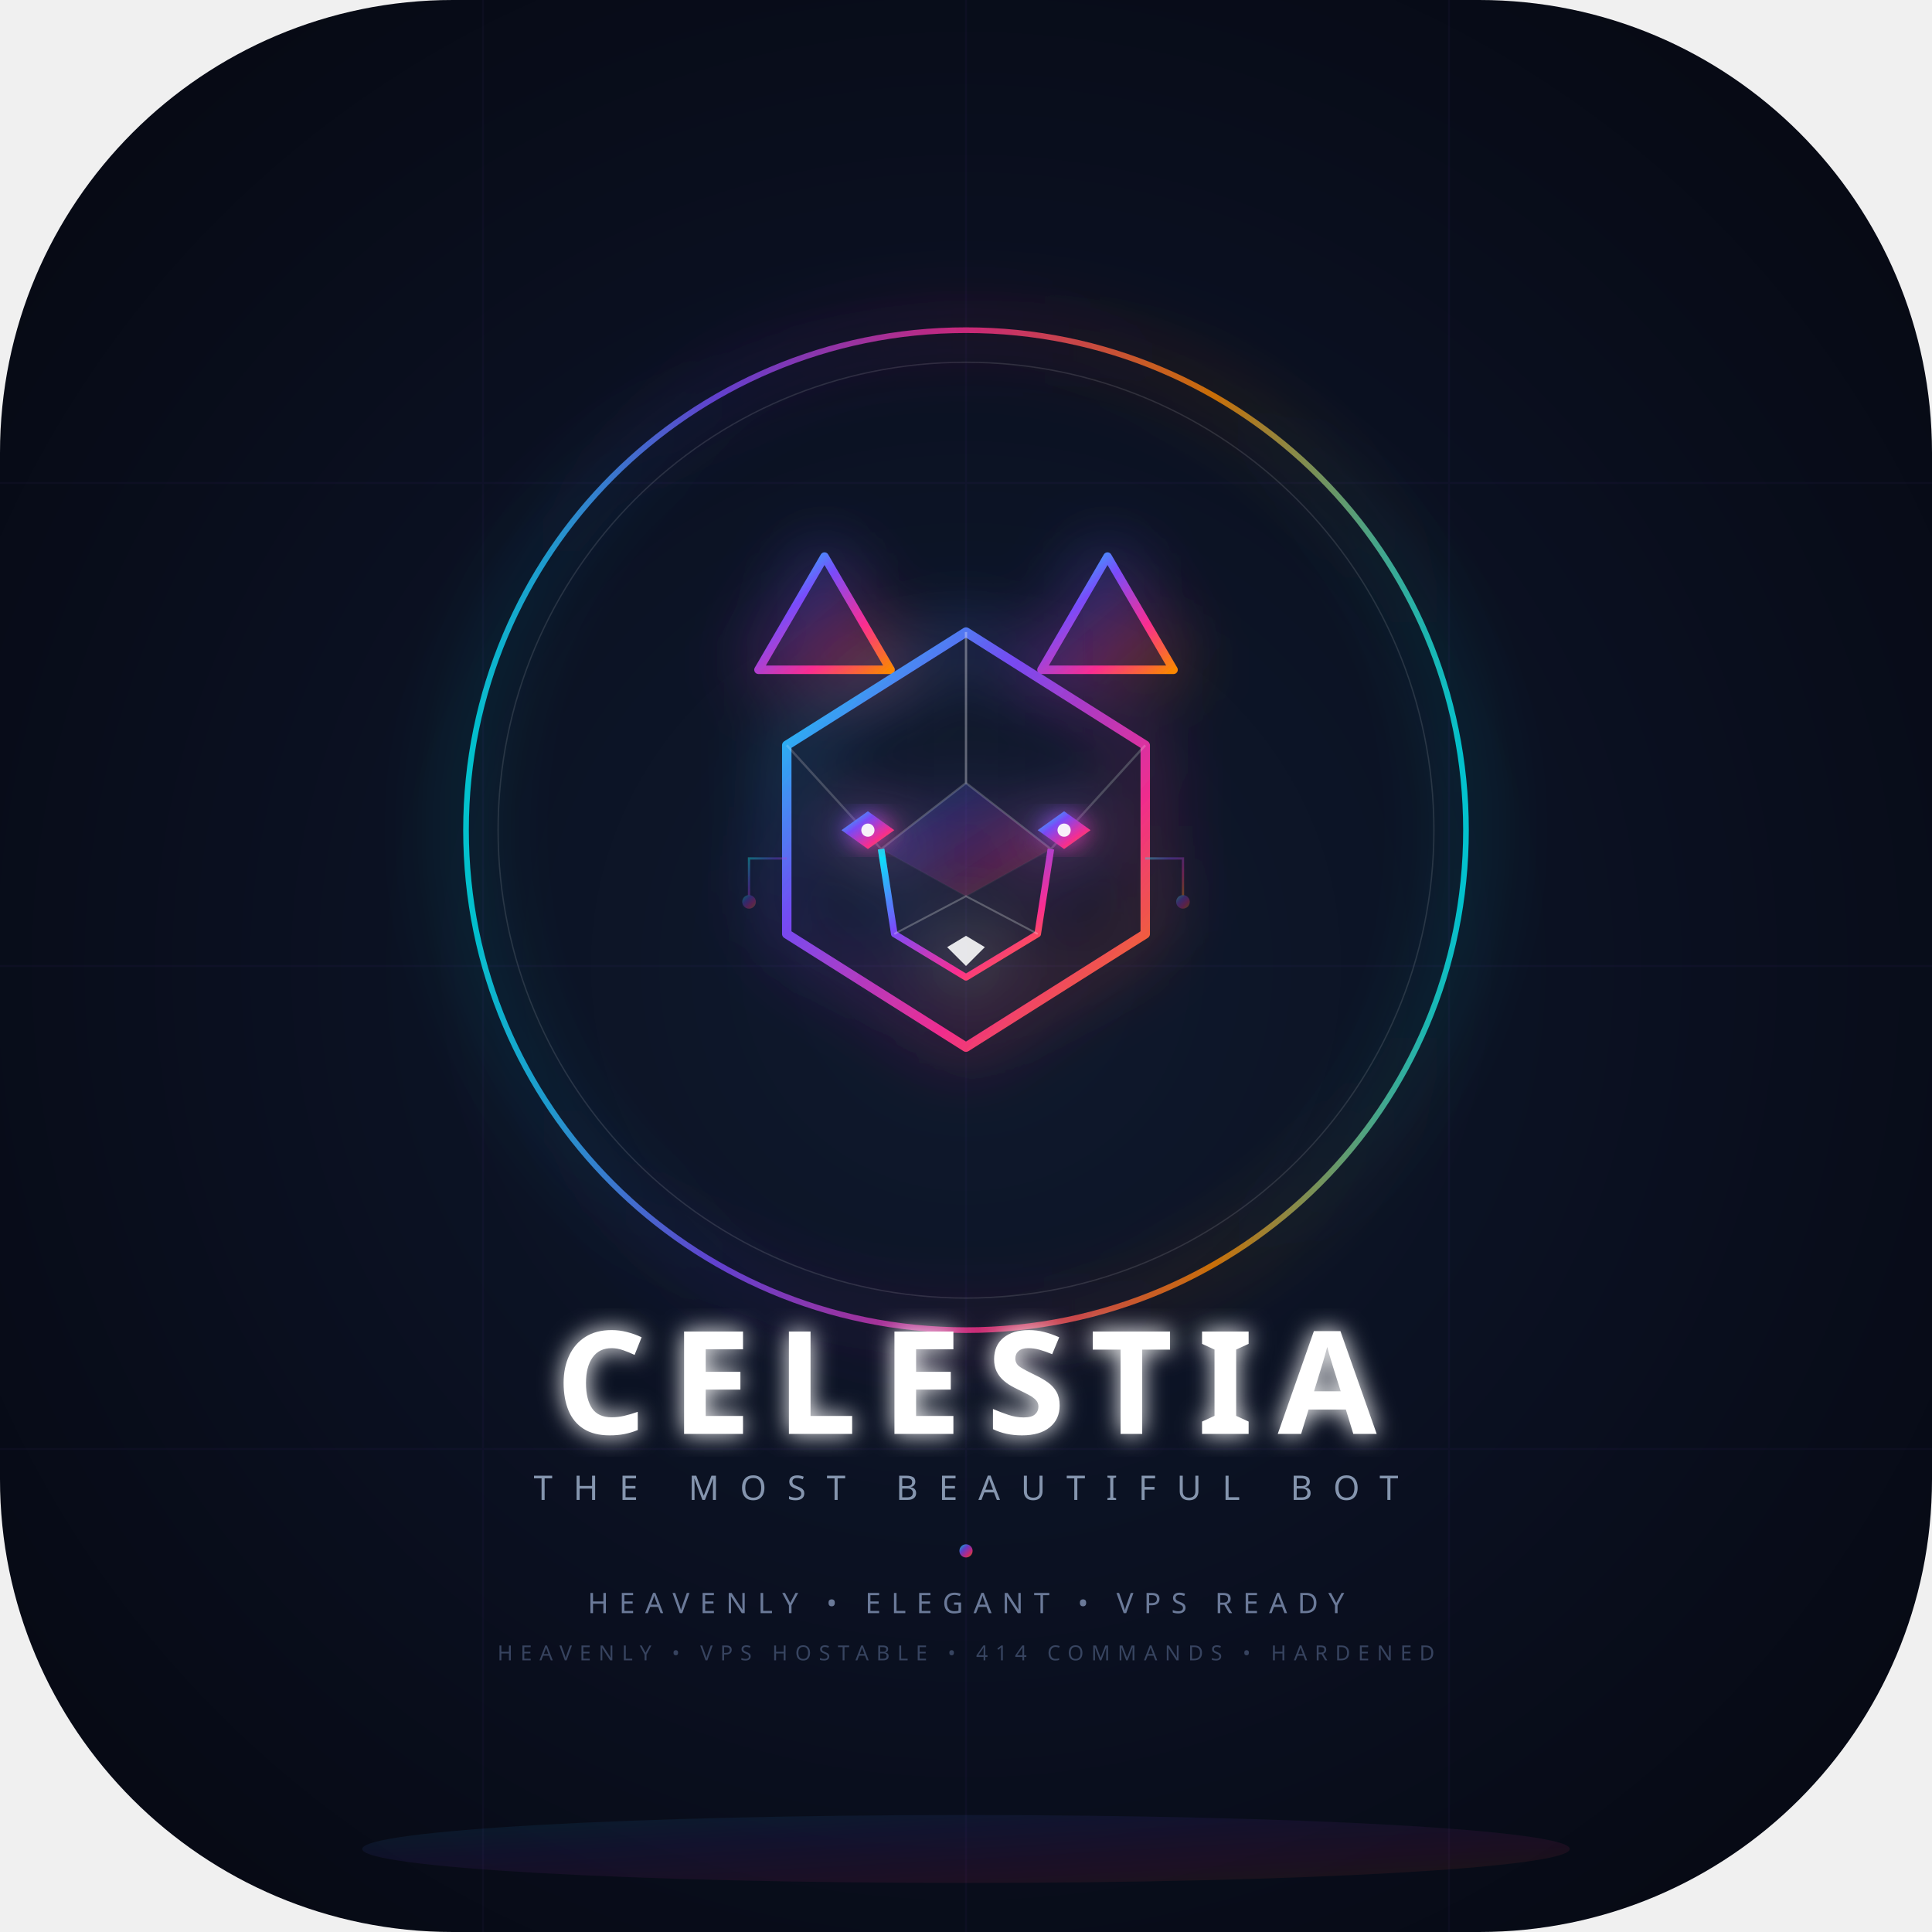
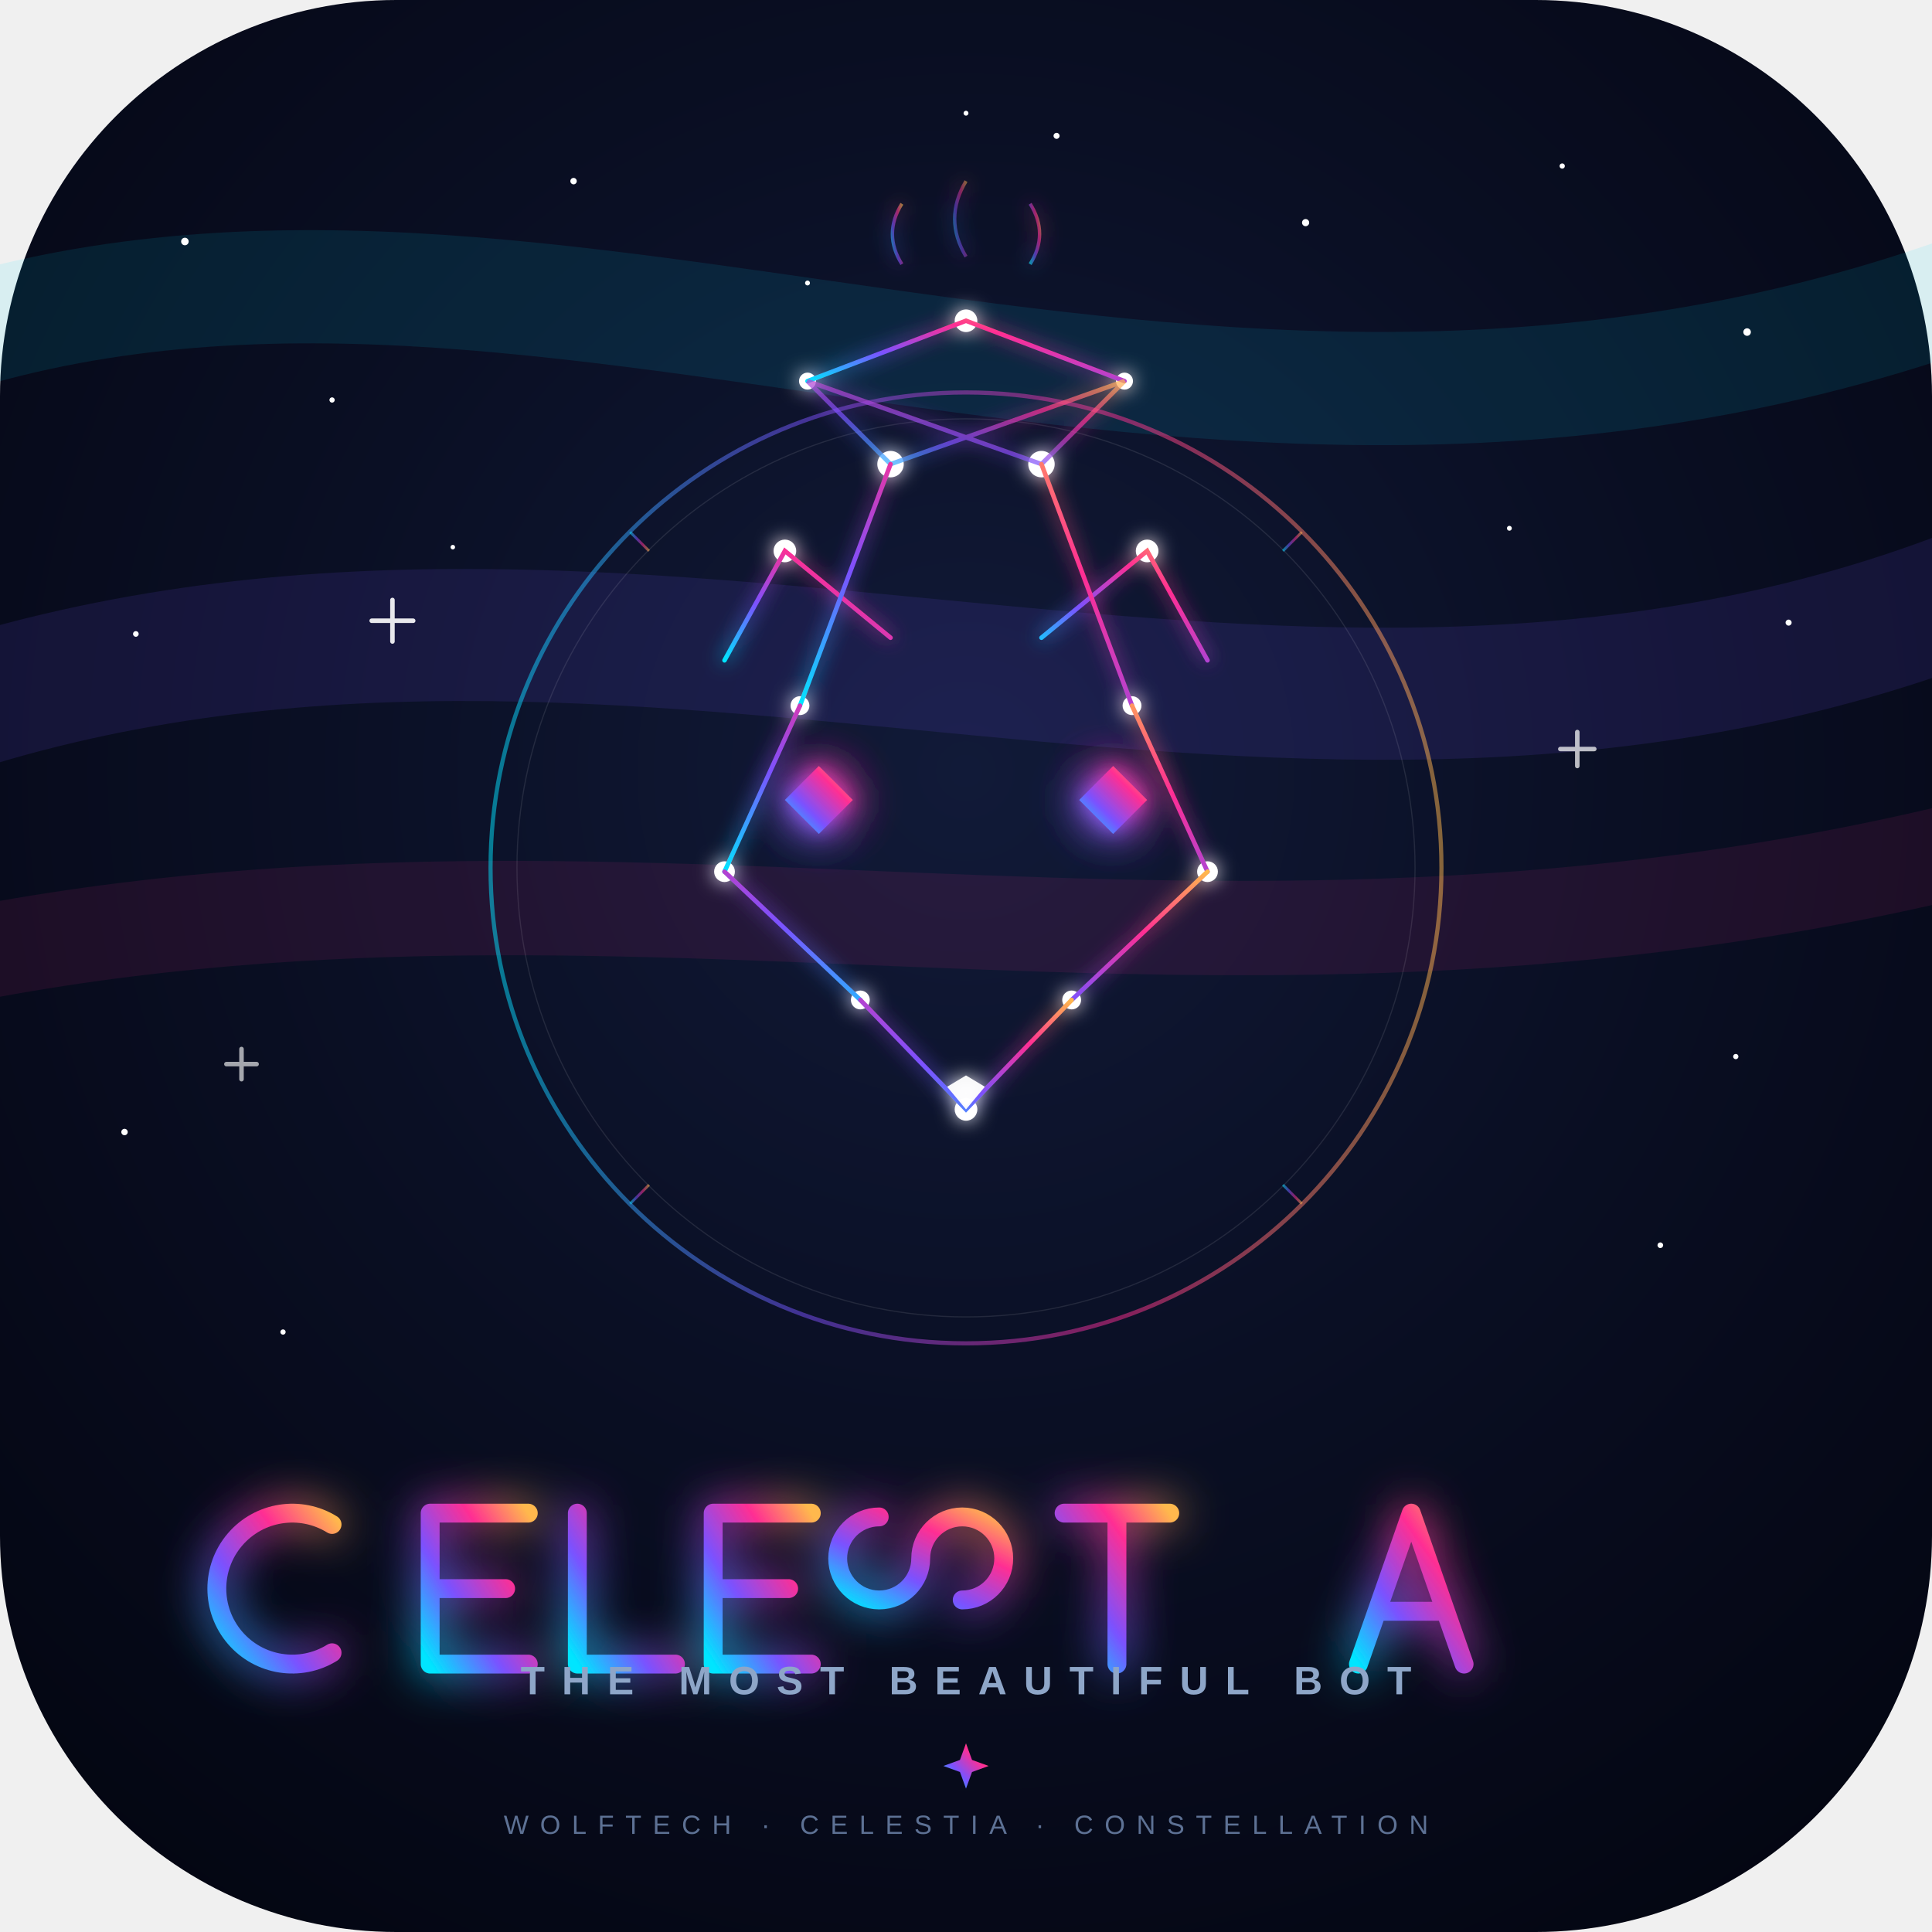
<svg xmlns="http://www.w3.org/2000/svg" width="1024" height="1024" viewBox="0 0 1024 1024">
  <defs>
-     <radialGradient id="bg" cx="50%" cy="50%" r="70%">
-       <stop offset="0%" stop-color="#0f1a2e" />
-       <stop offset="55%" stop-color="#0a0f1f" />
-       <stop offset="100%" stop-color="#050810" />
+     <radialGradient id="bg" cx="50%" cy="40%" r="75%">
+       <stop offset="0%" stop-color="#111a38" />
+       <stop offset="45%" stop-color="#0a0f24" />
+       <stop offset="100%" stop-color="#030510" />
    </radialGradient>
-     <linearGradient id="neon" x1="0%" y1="0%" x2="100%" y2="100%">
-       <stop offset="0%" stop-color="#00f5ff" />
-       <stop offset="35%" stop-color="#7c4dff" />
+     <linearGradient id="neon" x1="0%" y1="100%" x2="100%" y2="0%">
+       <stop offset="0%" stop-color="#00e5ff" />
+       <stop offset="35%" stop-color="#7a52ff" />
      <stop offset="70%" stop-color="#ff2e93" />
-       <stop offset="100%" stop-color="#ff8a00" />
+       <stop offset="100%" stop-color="#ffb84d" />
    </linearGradient>
-     <filter id="glow" x="-50%" y="-50%" width="200%" height="200%">
-       <feGaussianBlur stdDeviation="18" result="coloredBlur" />
+     <radialGradient id="starHalo" cx="50%" cy="50%" r="50%">
+       <stop offset="0%" stop-color="#ffffff" />
+       <stop offset="40%" stop-color="#cfeaff" stop-opacity="0.5" />
+       <stop offset="100%" stop-color="#00e5ff" stop-opacity="0" />
+     </radialGradient>
+     <linearGradient id="ring" x1="0%" y1="0%" x2="100%" y2="0%">
+       <stop offset="0%" stop-color="#00e5ff" />
+       <stop offset="33%" stop-color="#7a52ff" />
+       <stop offset="66%" stop-color="#ff2e93" />
+       <stop offset="100%" stop-color="#ffb84d" />
+     </linearGradient>
+     <filter id="glow" x="-60%" y="-60%" width="220%" height="220%">
+       <feGaussianBlur stdDeviation="12" result="b" />
      <feMerge>
-         <feMergeNode in="coloredBlur" />
+         <feMergeNode in="b" />
        <feMergeNode in="SourceGraphic" />
      </feMerge>
    </filter>
-     <filter id="textGlow" x="-20%" y="-20%" width="140%" height="140%">
-       <feGaussianBlur stdDeviation="6" result="blur" />
-       <feComposite in="SourceGraphic" in2="blur" operator="over" />
+     <filter id="soft" x="-40%" y="-40%" width="180%" height="180%">
+       <feGaussianBlur stdDeviation="5" result="b" />
+       <feMerge>
+         <feMergeNode in="b" />
+         <feMergeNode in="SourceGraphic" />
+       </feMerge>
    </filter>
-     <linearGradient id="ring" x1="0%" y1="0%" x2="100%" y2="0%">
-       <stop offset="0%" stop-color="#00f5ff" stop-opacity="0.9" />
-       <stop offset="25%" stop-color="#7c4dff" stop-opacity="0.9" />
-       <stop offset="50%" stop-color="#ff2e93" stop-opacity="0.9" />
-       <stop offset="75%" stop-color="#ff8a00" stop-opacity="0.9" />
-       <stop offset="100%" stop-color="#00f5ff" stop-opacity="0.9" />
-     </linearGradient>
  </defs>
-   <rect width="1024" height="1024" rx="240" fill="url(#bg)" />
-   <g opacity="0.04" stroke="#7c4dff" stroke-width="1">
-     <line x1="0" y1="256" x2="1024" y2="256" />
-     <line x1="0" y1="512" x2="1024" y2="512" />
-     <line x1="0" y1="768" x2="1024" y2="768" />
-     <line x1="256" y1="0" x2="256" y2="1024" />
-     <line x1="512" y1="0" x2="512" y2="1024" />
-     <line x1="768" y1="0" x2="768" y2="1024" />
+   <rect width="1024" height="1024" rx="210" fill="url(#bg)" />
+   <path d="M -60 190 C 280 60 640 320 1080 140" fill="none" stroke="#00e5ff" stroke-width="60" opacity="0.10" />
+   <path d="M -40 380 C 340 250 700 470 1080 300" fill="none" stroke="#7a52ff" stroke-width="70" opacity="0.12" />
+   <path d="M -80 520 C 320 420 640 560 1080 440" fill="none" stroke="#ff2e93" stroke-width="50" opacity="0.09" />
+   <g fill="#ffffff">
+     <circle cx="98" cy="128" r="2" />
+     <circle cx="176" cy="212" r="1.4" />
+     <circle cx="304" cy="96" r="1.7" />
+     <circle cx="428" cy="150" r="1.3" />
+     <circle cx="560" cy="72" r="1.6" />
+     <circle cx="692" cy="118" r="1.9" />
+     <circle cx="828" cy="88" r="1.4" />
+     <circle cx="926" cy="176" r="2" />
+     <circle cx="72" cy="336" r="1.5" />
+     <circle cx="948" cy="330" r="1.6" />
+     <circle cx="920" cy="560" r="1.4" />
+     <circle cx="66" cy="600" r="1.7" />
+     <circle cx="240" cy="290" r="1.2" />
+     <circle cx="800" cy="280" r="1.3" />
+     <circle cx="150" cy="706" r="1.4" />
+     <circle cx="880" cy="660" r="1.5" />
+     <circle cx="512" cy="60" r="1.3" />
  </g>
-   <circle cx="512" cy="440" r="265" fill="none" stroke="url(#ring)" stroke-width="3" opacity="0.85" filter="url(#glow)" />
-   <circle cx="512" cy="440" r="248" fill="none" stroke="white" stroke-width="0.7" opacity="0.12" />
-   <g transform="translate(512,440)" filter="url(#glow)" opacity="0.98">
-     <path d="M -110 -85 L -75 -145 L -40 -85 Z" fill="none" stroke="url(#neon)" stroke-width="4.5" stroke-linejoin="round" />
-     <path d="M 40 -85 L 75 -145 L 110 -85 Z" fill="none" stroke="url(#neon)" stroke-width="4.5" stroke-linejoin="round" />
-     <path d="M -110 -85 L -75 -145 L -40 -85 Z" fill="url(#neon)" opacity="0.12" />
-     <path d="M 40 -85 L 75 -145 L 110 -85 Z" fill="url(#neon)" opacity="0.12" />
-     <path d="M 0 -105 L 95 -45 L 95 55 L 0 115 L -95 55 L -95 -45 Z" fill="none" stroke="url(#neon)" stroke-width="5" stroke-linejoin="round" opacity="0.95" />
-     <path d="M 0 -105 L 0 -25 L -45 10 L -95 -45" fill="none" stroke="white" stroke-width="1.2" opacity="0.18" />
-     <path d="M 0 -105 L 0 -25 L 45 10 L 95 -45" fill="none" stroke="white" stroke-width="1.2" opacity="0.18" />
-     <path d="M -45 10 L 0 35 L 45 10 L 0 -25 Z" fill="url(#neon)" opacity="0.18" stroke="white" stroke-width="0.8" stroke-opacity="0.2" />
-     <path d="M -45 10 L -38 55 L 0 78 L 38 55 L 45 10" fill="none" stroke="url(#neon)" stroke-width="3.5" stroke-linejoin="round" />
-     <path d="M -38 55 L 0 35 L 38 55" fill="none" stroke="white" stroke-width="1" opacity="0.25" />
-     <g fill="url(#neon)" filter="url(#textGlow)">
-       <path d="M -52 -10 L -38 0 L -52 10 L -66 0 Z" opacity="0.95" />
-       <path d="M 52 -10 L 66 0 L 52 10 L 38 0 Z" opacity="0.95" />
+   <g stroke="#ffffff" stroke-width="2.4" stroke-linecap="round" opacity="0.9">
+     <path d="M 208 318 v 22 M 197 329 h 22" />
+     <path d="M 836 388 v 18 M 827 397 h 18" opacity="0.8" />
+     <path d="M 128 556 v 16 M 120 564 h 16" opacity="0.7" />
+   </g>
+   <circle cx="512" cy="460" r="252" fill="none" stroke="url(#ring)" stroke-width="2.2" opacity="0.5" />
+   <circle cx="512" cy="460" r="238" fill="none" stroke="#ffffff" stroke-width="0.6" opacity="0.10" />
+   <g stroke="url(#ring)" stroke-width="1.4" opacity="0.55">
+     <path d="M 512 208 v 14" />
+     <path d="M 512 698 v 14" />
+     <path d="M 260 460 h 14" />
+     <path d="M 750 460 h 14" />
+     <path d="M 334 282 l 10 10" />
+     <path d="M 680 628 l 10 10" />
+     <path d="M 334 638 l 10 -10" />
+     <path d="M 680 292 l 10 -10" />
+   </g>
+   <g transform="translate(512,470)" filter="url(#soft)">
+     <g fill="#ffffff">
+       <circle cx="-96" cy="-178" r="6" />
+       <circle cx="-40" cy="-224" r="7" />
+       <circle cx="40" cy="-224" r="7" />
+       <circle cx="96" cy="-178" r="6" />
+       <circle cx="-88" cy="-96" r="5" />
+       <circle cx="88" cy="-96" r="5" />
+       <circle cx="-128" cy="-8" r="5.5" />
+       <circle cx="128" cy="-8" r="5.5" />
+       <circle cx="-56" cy="60" r="5" />
+       <circle cx="56" cy="60" r="5" />
+       <circle cx="0" cy="118" r="6" />
+       <circle cx="-84" cy="-268" r="4.5" />
+       <circle cx="0" cy="-300" r="6" />
+       <circle cx="84" cy="-268" r="4.5" />
    </g>
-     <circle cx="-52" cy="0" r="3.5" fill="white" opacity="0.95" />
-     <circle cx="52" cy="0" r="3.5" fill="white" opacity="0.95" />
-     <path d="M -10 62 L 0 72 L 10 62 L 0 56 Z" fill="white" opacity="0.9" />
-     <g stroke="url(#neon)" stroke-width="1.2" opacity="0.35" fill="none">
-       <path d="M -95 15 L -115 15 L -115 35" />
-       <circle cx="-115" cy="38" r="3" fill="url(#neon)" opacity="0.8" />
-       <path d="M 95 15 L 115 15 L 115 35" />
-       <circle cx="115" cy="38" r="3" fill="url(#neon)" opacity="0.8" />
+     <g stroke="url(#neon)" stroke-width="2.4" fill="none" stroke-linecap="round">
+       <path d="M -128 -120 L -96 -178 L -40 -132" />
+       <path d="M 128 -120 L 96 -178 L 40 -132" />
+       <path d="M -84 -268 L 0 -300 L 84 -268" />
+       <path d="M -84 -268 L -40 -224 L 84 -268 L 40 -224 Z" opacity="0.7" />
+       <path d="M -40 -224 L -88 -96 M 40 -224 L 88 -96" />
+       <path d="M -88 -96 L 88 -96" opacity="0.35" />
+       <path d="M -88 -96 L -128 -8 M 88 -96 L 128 -8" />
+       <path d="M -128 -8 L -56 60 M 128 -8 L 56 60" />
+       <path d="M -56 60 L 0 118 L 56 60" />
+       <path d="M -56 60 L 56 60" opacity="0.4" />
+     </g>
+     <g filter="url(#glow)">
+       <path d="M -78 -64 L -60 -46 L -78 -28 L -96 -46 Z" fill="url(#neon)" />
+       <path d="M 78 -64 L 96 -46 L 78 -28 L 60 -46 Z" fill="url(#neon)" />
+     </g>
+     <path d="M -10 106 L 0 118 L 10 106 L 0 100 Z" fill="#ffffff" opacity="0.95" />
+     <g stroke="url(#neon)" stroke-width="1.8" fill="none" opacity="0.6">
+       <path d="M -34 -330 q -10 -16 0 -32" />
+       <path d="M 0 -334 q -12 -20 0 -40" opacity="0.8" />
+       <path d="M 34 -330 q 10 -16 0 -32" />
    </g>
  </g>
-   <text x="512" y="760" text-anchor="middle" font-family="Orbitron, Montserrat, sans-serif" font-size="76" font-weight="800" letter-spacing="13" fill="white" filter="url(#textGlow)">CELESTIA</text>
-   <text x="512" y="795" text-anchor="middle" font-family="Montserrat, sans-serif" font-size="18" font-weight="400" letter-spacing="11" fill="#8a9bb5" opacity="0.95">THE MOST BEAUTIFUL BOT</text>
-   <g opacity="0.75">
-     <line x1="360" y1="822" x2="472" y2="822" stroke="url(#neon)" stroke-width="1.2" />
-     <circle cx="512" cy="822" r="3.5" fill="url(#neon)" />
-     <line x1="552" y1="822" x2="664" y2="822" stroke="url(#neon)" stroke-width="1.2" />
+   <g transform="translate(512,842)" stroke="url(#neon)" stroke-width="10" stroke-linecap="round" stroke-linejoin="round" fill="none" filter="url(#glow)">
+     <path d="M -336 -34 a 40 40 0 1 0 0 68" />
+     <path d="M -284 -40 h 52 v 0 M -284 -40 v 80 h 52 M -284 0 h 40" />
+     <path d="M -206 -40 v 80 h 52" />
+     <path d="M -134 -40 h 52 M -134 -40 v 80 h 52 M -134 0 h 40" />
+     <path d="M -46 -38 a 22 22 0 1 0 22 22 a 22 22 0 1 1 22 22" />
+     <path d="M 52 -40 h 56 M 80 -40 v 80" />
+     <path d="M 132 0 v 0 M 132 -40 v 0" />
+     <path d="M 132 -40 v 80" />
+     <path d="M 208 40 L 236 -40 L 264 40 M 218 12 h 36" />
  </g>
-   <text x="512" y="855" text-anchor="middle" font-family="Montserrat, sans-serif" font-size="15" font-weight="300" letter-spacing="5.5" fill="#6b7a99">HEAVENLY • ELEGANT • VPS READY</text>
-   <text x="512" y="880" text-anchor="middle" font-family="Montserrat, sans-serif" font-size="11" font-weight="400" letter-spacing="4" fill="#4a5a7a" opacity="0.7">HEAVENLY • VPS HOSTABLE • 414 COMMANDS • HARDENED</text>
-   <ellipse cx="512" cy="980" rx="320" ry="18" fill="url(#neon)" opacity="0.08" />
+   <text x="512" y="898" text-anchor="middle" font-family="Arial, Helvetica, sans-serif" font-size="21" font-weight="600" letter-spacing="9" fill="#8ea6c8">THE MOST BEAUTIFUL BOT</text>
+   <g transform="translate(512,936)">
+     <line x1="-150" y1="0" x2="-26" y2="0" stroke="url(#neon)" stroke-width="1.4" opacity="0.8" />
+     <path d="M 0 -12 L 3.2 -3.2 L 12 0 L 3.2 3.2 L 0 12 L -3.2 3.2 L -12 0 L -3.2 -3.2 Z" fill="url(#neon)" />
+     <line x1="26" y1="0" x2="150" y2="0" stroke="url(#neon)" stroke-width="1.4" opacity="0.8" />
+   </g>
+   <text x="512" y="972" text-anchor="middle" font-family="Arial, Helvetica, sans-serif" font-size="14" font-weight="400" letter-spacing="6" fill="#5d7194">WOLFTECH  ·  CELESTIA  ·  CONSTELLATION</text>
</svg>
